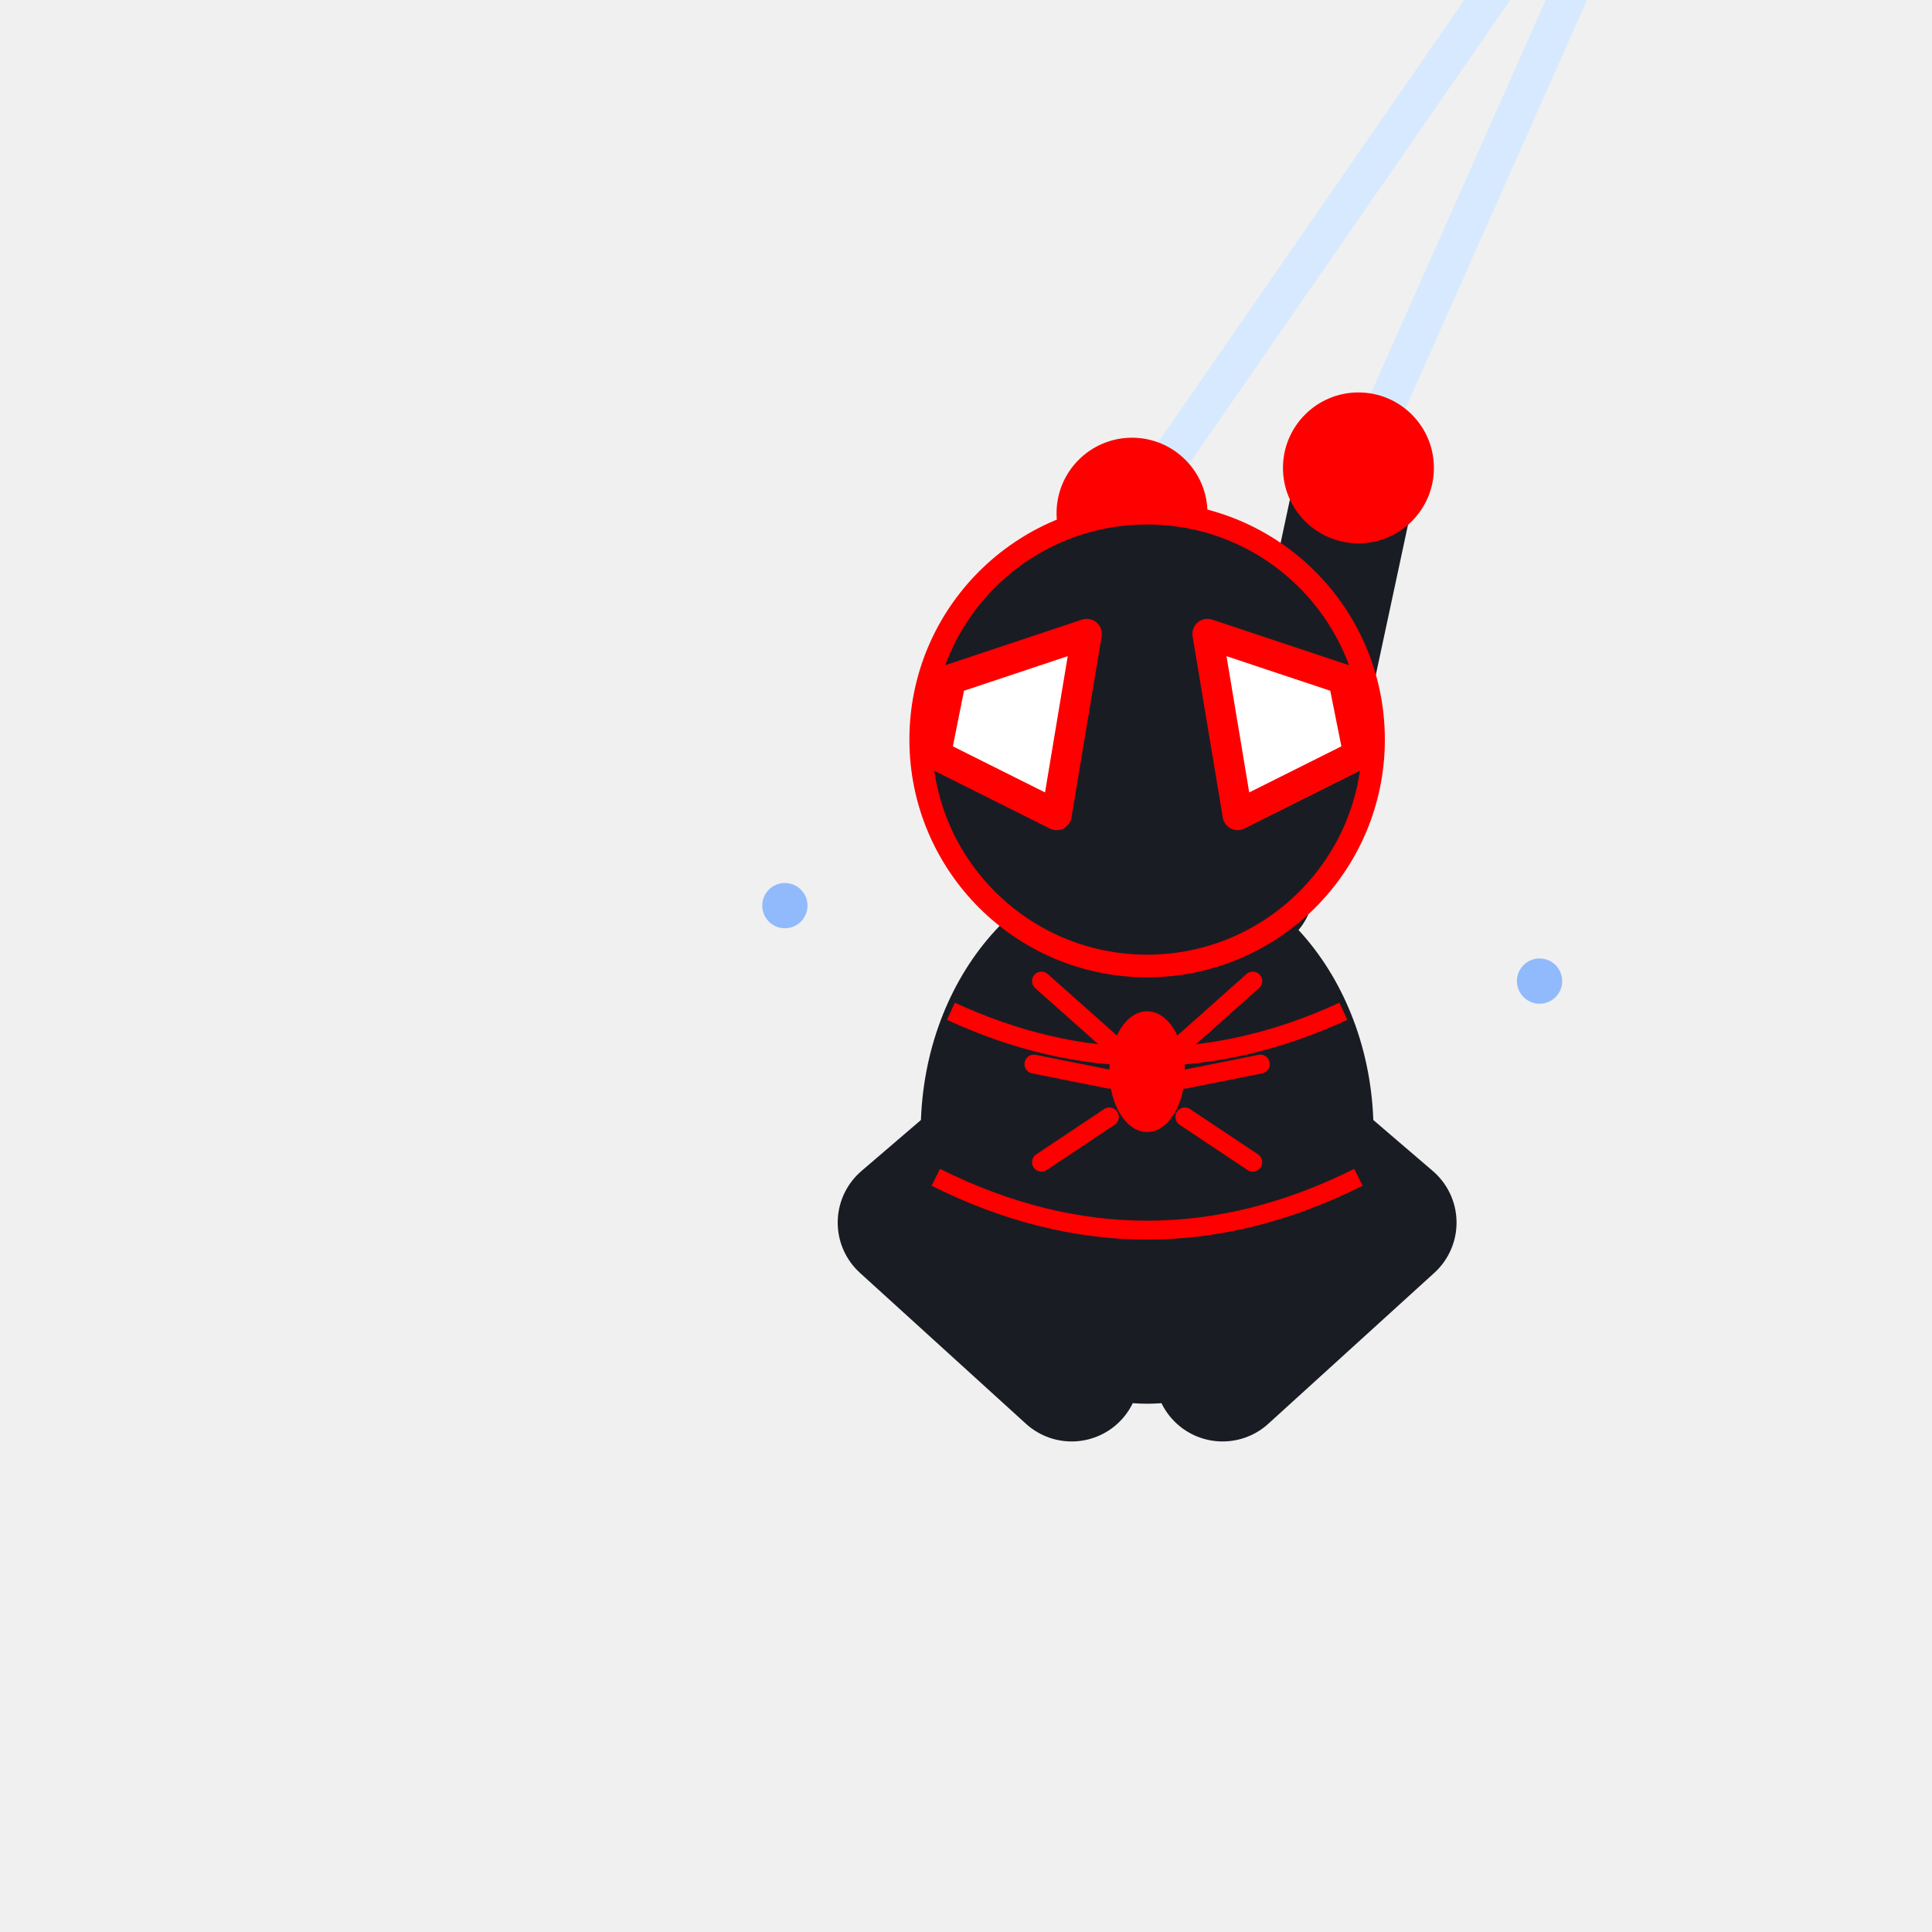
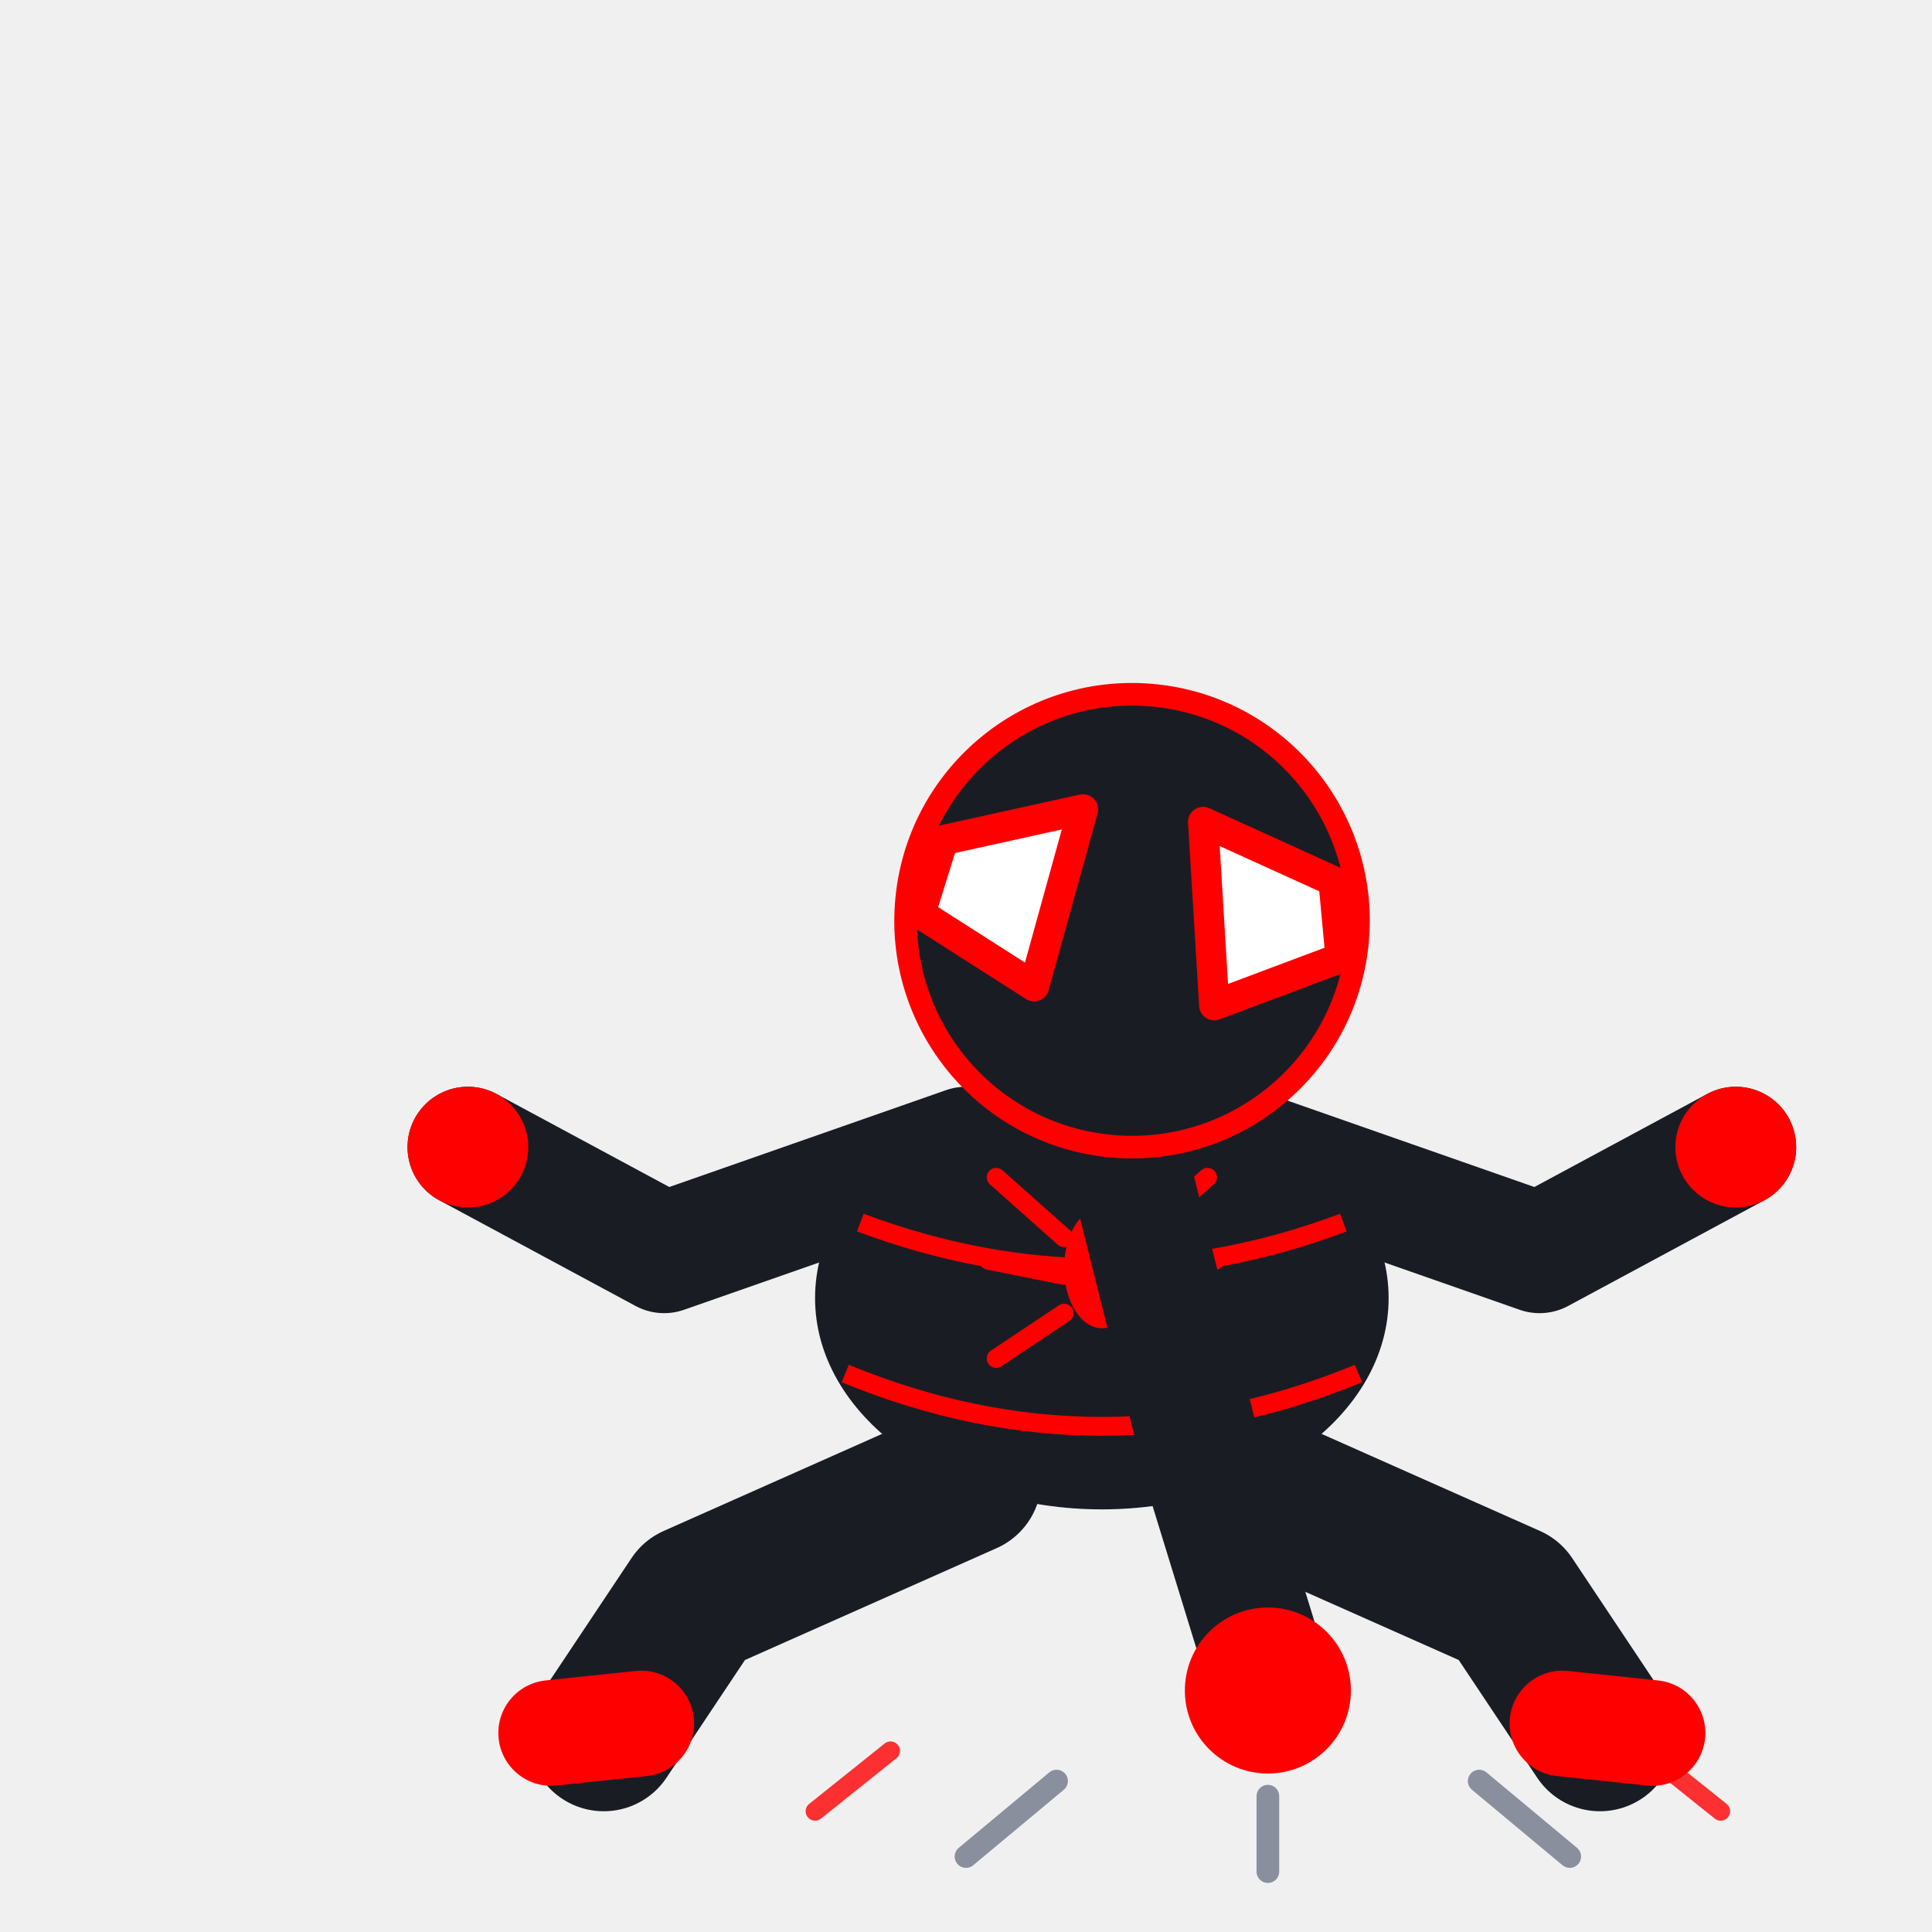
<svg xmlns="http://www.w3.org/2000/svg" width="256" height="256" viewBox="0 0 256 256">
-   <path d="M150,68 L204,-10" stroke="#d6e9ff" stroke-width="5" stroke-linecap="round" />
-   <path d="M180,62 L212,-10" stroke="#d6e9ff" stroke-width="5" stroke-linecap="round" />
-   <path d="M140,120 L146,92 L150,68" stroke="#1a1c24" stroke-width="16" stroke-linecap="round" stroke-linejoin="round" fill="none" />
-   <path d="M166,118 L174,90 L180,62" stroke="#1a1c24" stroke-width="16" stroke-linecap="round" stroke-linejoin="round" fill="none" />
-   <circle cx="150" cy="68" r="10" fill="#ff0000" />
-   <circle cx="180" cy="62" r="10" fill="#ff0000" />
-   <path d="M142,182 L120,162 L134,150" stroke="#1a1c24" stroke-width="18" stroke-linecap="round" stroke-linejoin="round" fill="none" />
-   <path d="M162,182 L184,162 L170,150" stroke="#1a1c24" stroke-width="18" stroke-linecap="round" stroke-linejoin="round" fill="none" />
-   <rect x="122" y="142" width="24" height="13" rx="6.5" fill="#ff0000" transform="rotate(-24 134 148)" />
-   <rect x="158" y="142" width="24" height="13" rx="6.5" fill="#ff0000" transform="rotate(24 170 148)" />
-   <ellipse cx="152" cy="150" rx="30" ry="36" fill="#1a1c24" />
-   <path d="M126,134 Q152,146 178,134" stroke="#ff0000" stroke-width="2.5" fill="none" />
-   <path d="M124,156 Q152,170 180,156" stroke="#ff0000" stroke-width="2.5" fill="none" />
+   <path d="M128,152 L88,166 L62,152" stroke="#1a1c24" stroke-width="16" stroke-linecap="round" stroke-linejoin="round" fill="none" />
+   <circle cx="62" cy="152" r="8" fill="#ff0000" />
+   <path d="M164,152 L204,166 L230,152" stroke="#1a1c24" stroke-width="16" stroke-linecap="round" stroke-linejoin="round" fill="none" />
+   <circle cx="230" cy="152" r="8" fill="#ff0000" />
+   <path d="M128,196 L92,212 L80,230" stroke="#1a1c24" stroke-width="20" stroke-linecap="round" stroke-linejoin="round" fill="none" />
+   <path d="M164,196 L200,212 L212,230" stroke="#1a1c24" stroke-width="20" stroke-linecap="round" stroke-linejoin="round" fill="none" />
+   <rect x="66" y="222" width="26" height="14" rx="7" fill="#ff0000" transform="rotate(-6 79 229)" />
+   <rect x="200" y="222" width="26" height="14" rx="7" fill="#ff0000" transform="rotate(6 213 229)" />
+   <ellipse cx="146" cy="172" rx="38" ry="28" fill="#1a1c24" />
+   <path d="M114,162 Q146,174 178,162" stroke="#ff0000" stroke-width="2.5" fill="none" />
+   <path d="M112,182 Q146,196 180,182" stroke="#ff0000" stroke-width="2.5" fill="none" />
  <g stroke="#ff0000" stroke-width="2.5" stroke-linecap="round">
-     <ellipse cx="152" cy="142" rx="5" ry="8" fill="#ff0000" stroke="none" />
-     <path d="M147,138 L138,130 M147,143 L137,141 M147,148 L138,154 M157,138 L166,130 M157,143 L167,141 M157,148 L166,154" fill="none" />
+     <ellipse cx="146" cy="168" rx="5" ry="8" fill="#ff0000" stroke="none" />
+     <path d="M141,164 L132,156 M141,169 L131,167 M141,174 L132,180 M151,164 L160,156 M151,169 L161,167 M151,174 L160,180" fill="none" />
  </g>
-   <g transform="translate(152,98)">
+   <path d="M150,156 L160,196 L168,222" stroke="#1a1c24" stroke-width="16" stroke-linecap="round" stroke-linejoin="round" fill="none" />
+   <circle cx="168" cy="224" r="11" fill="#ff0000" />
+   <g stroke="#8a8f9e" stroke-width="3" stroke-linecap="round">
+     <path d="M140,236 L128,246 M168,238 L168,248 M196,236 L208,246" />
+   </g>
+   <g stroke="#ff0000" stroke-width="2.5" stroke-linecap="round" opacity="0.8">
+     <path d="M118,232 L108,240 M218,232 L228,240" />
+   </g>
+   <g transform="translate(150,122) rotate(6)">
    <circle cx="0" cy="0" r="30" fill="#1a1c24" stroke="#ff0000" stroke-width="3" />
    <path d="M-26,-8 L-8,-14 L-12,10 L-28,2 Z" fill="#ffffff" stroke="#ff0000" stroke-width="4" stroke-linejoin="round" />
    <path d="M26,-8 L8,-14 L12,10 L28,2 Z" fill="#ffffff" stroke="#ff0000" stroke-width="4" stroke-linejoin="round" />
  </g>
-   <circle cx="104" cy="120" r="3" fill="#79adff" opacity="0.8" />
-   <circle cx="204" cy="130" r="3" fill="#79adff" opacity="0.8" />
</svg>
